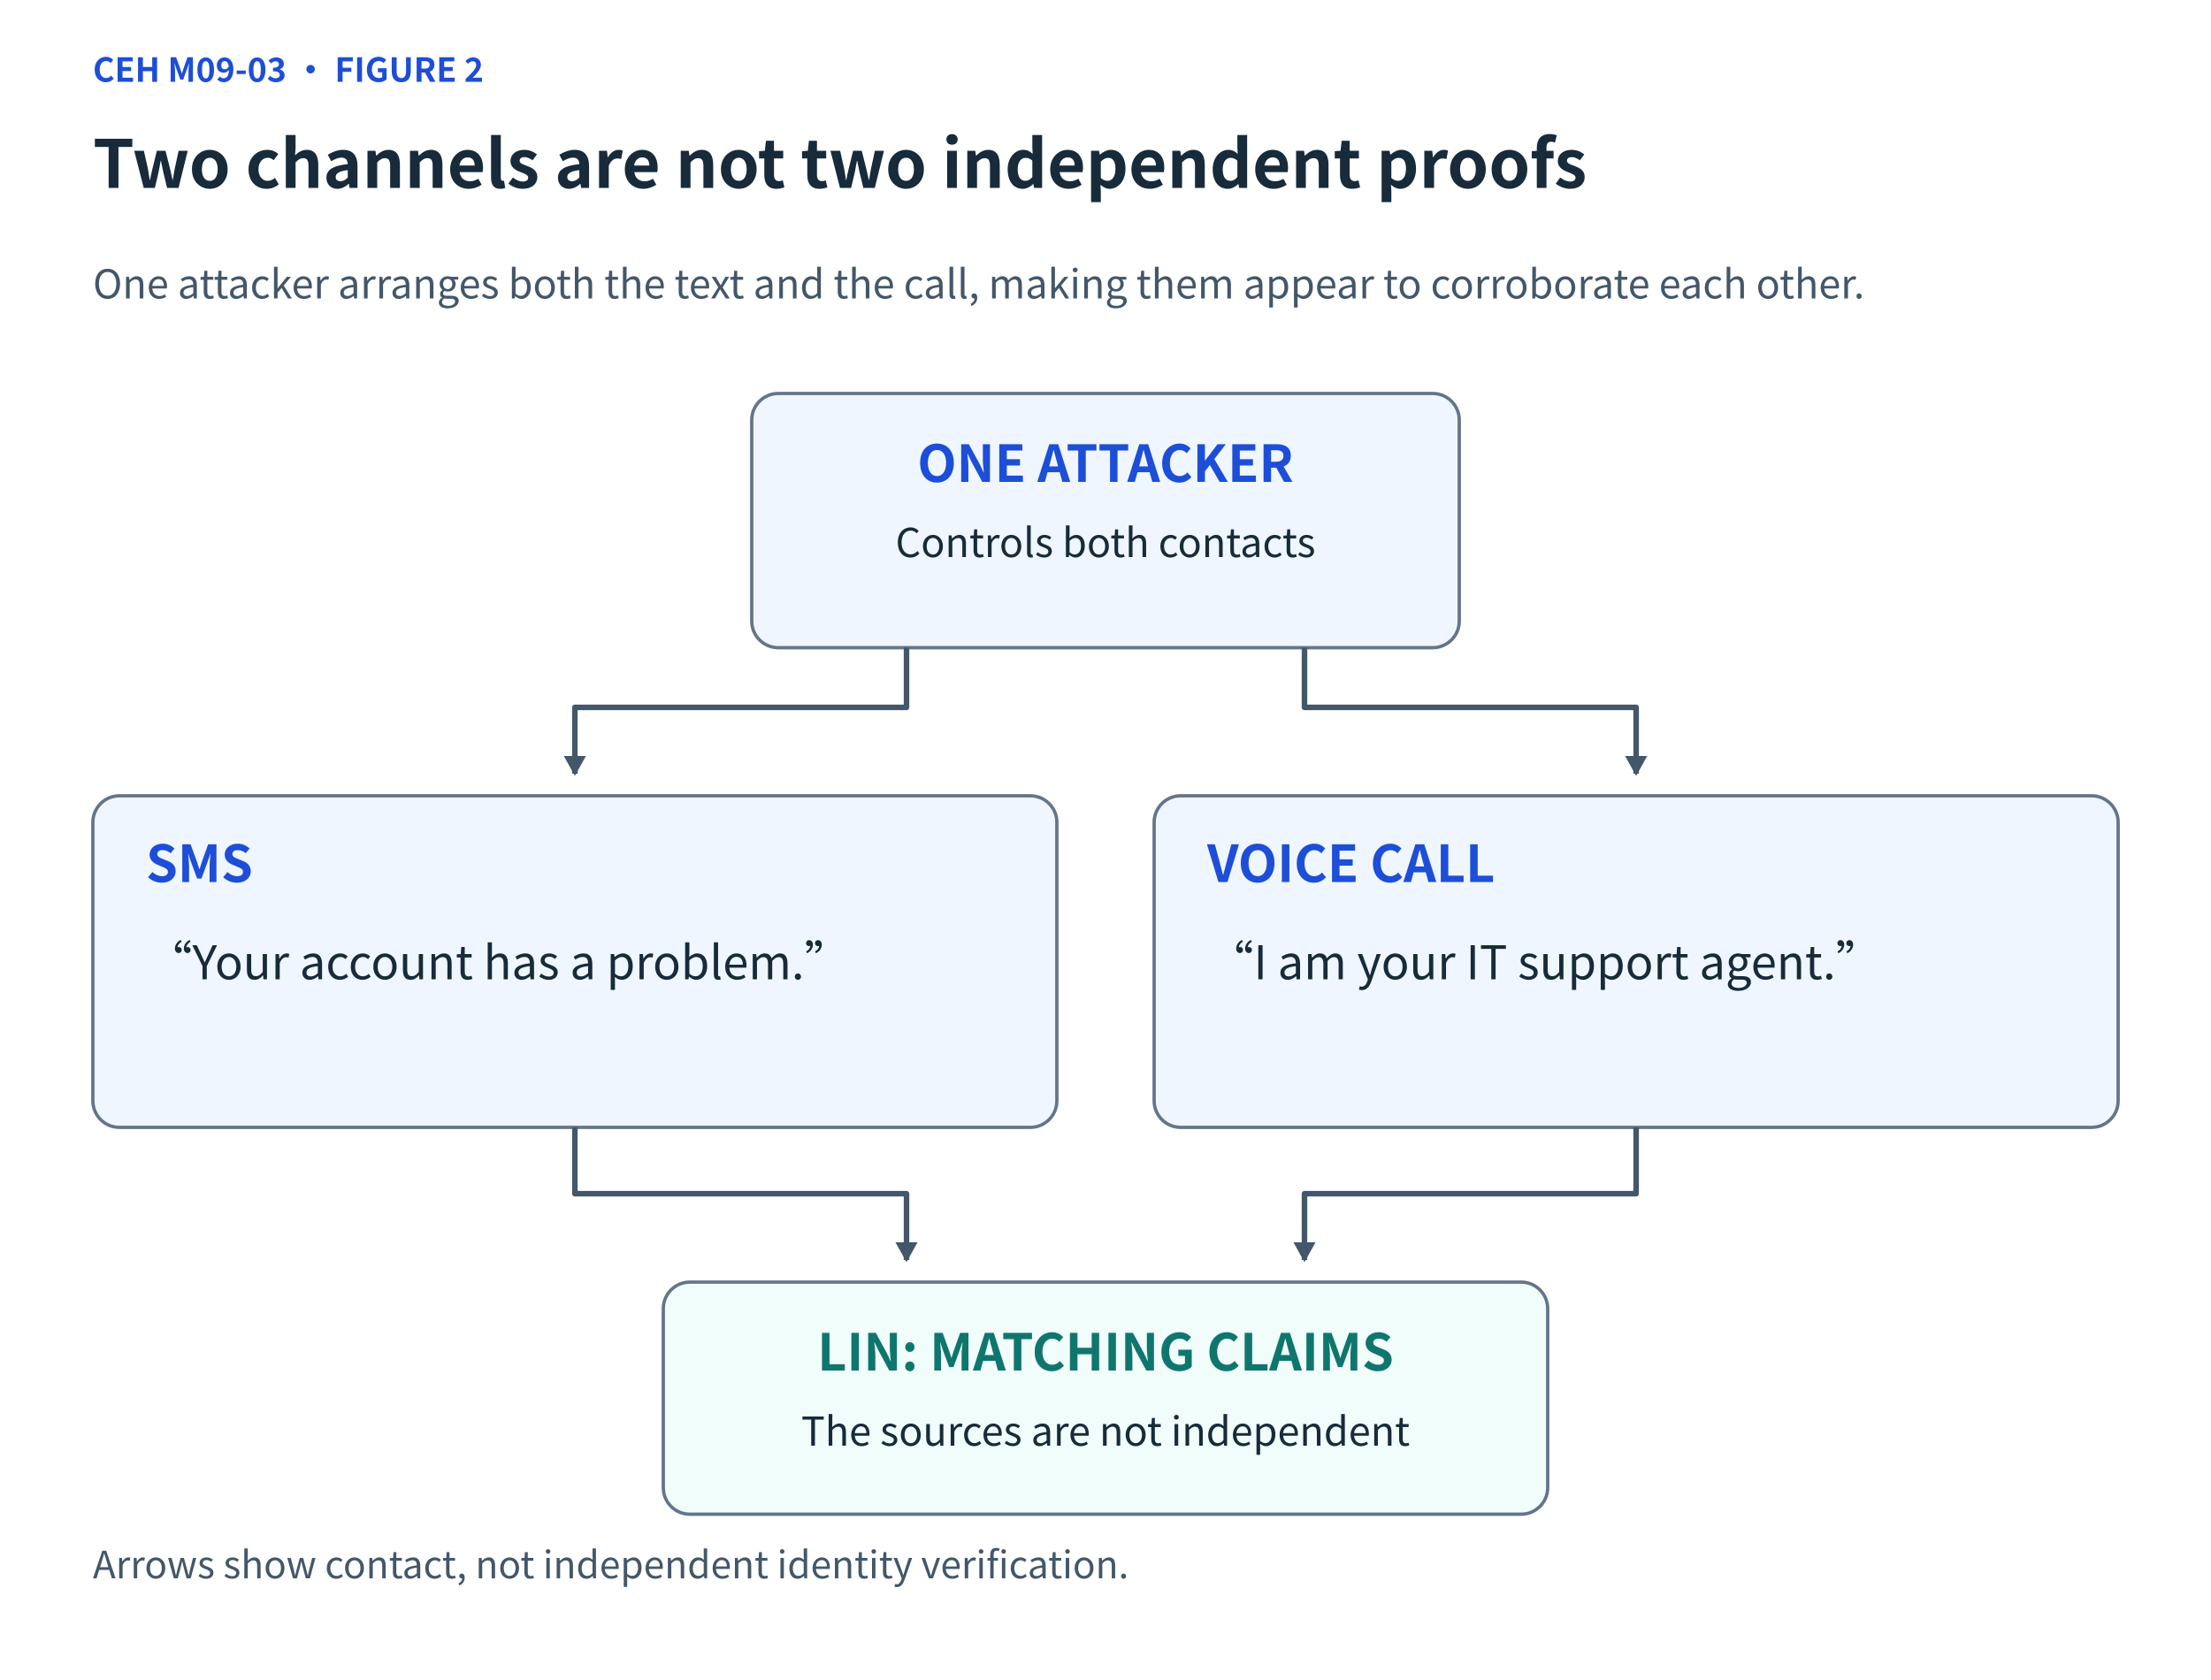
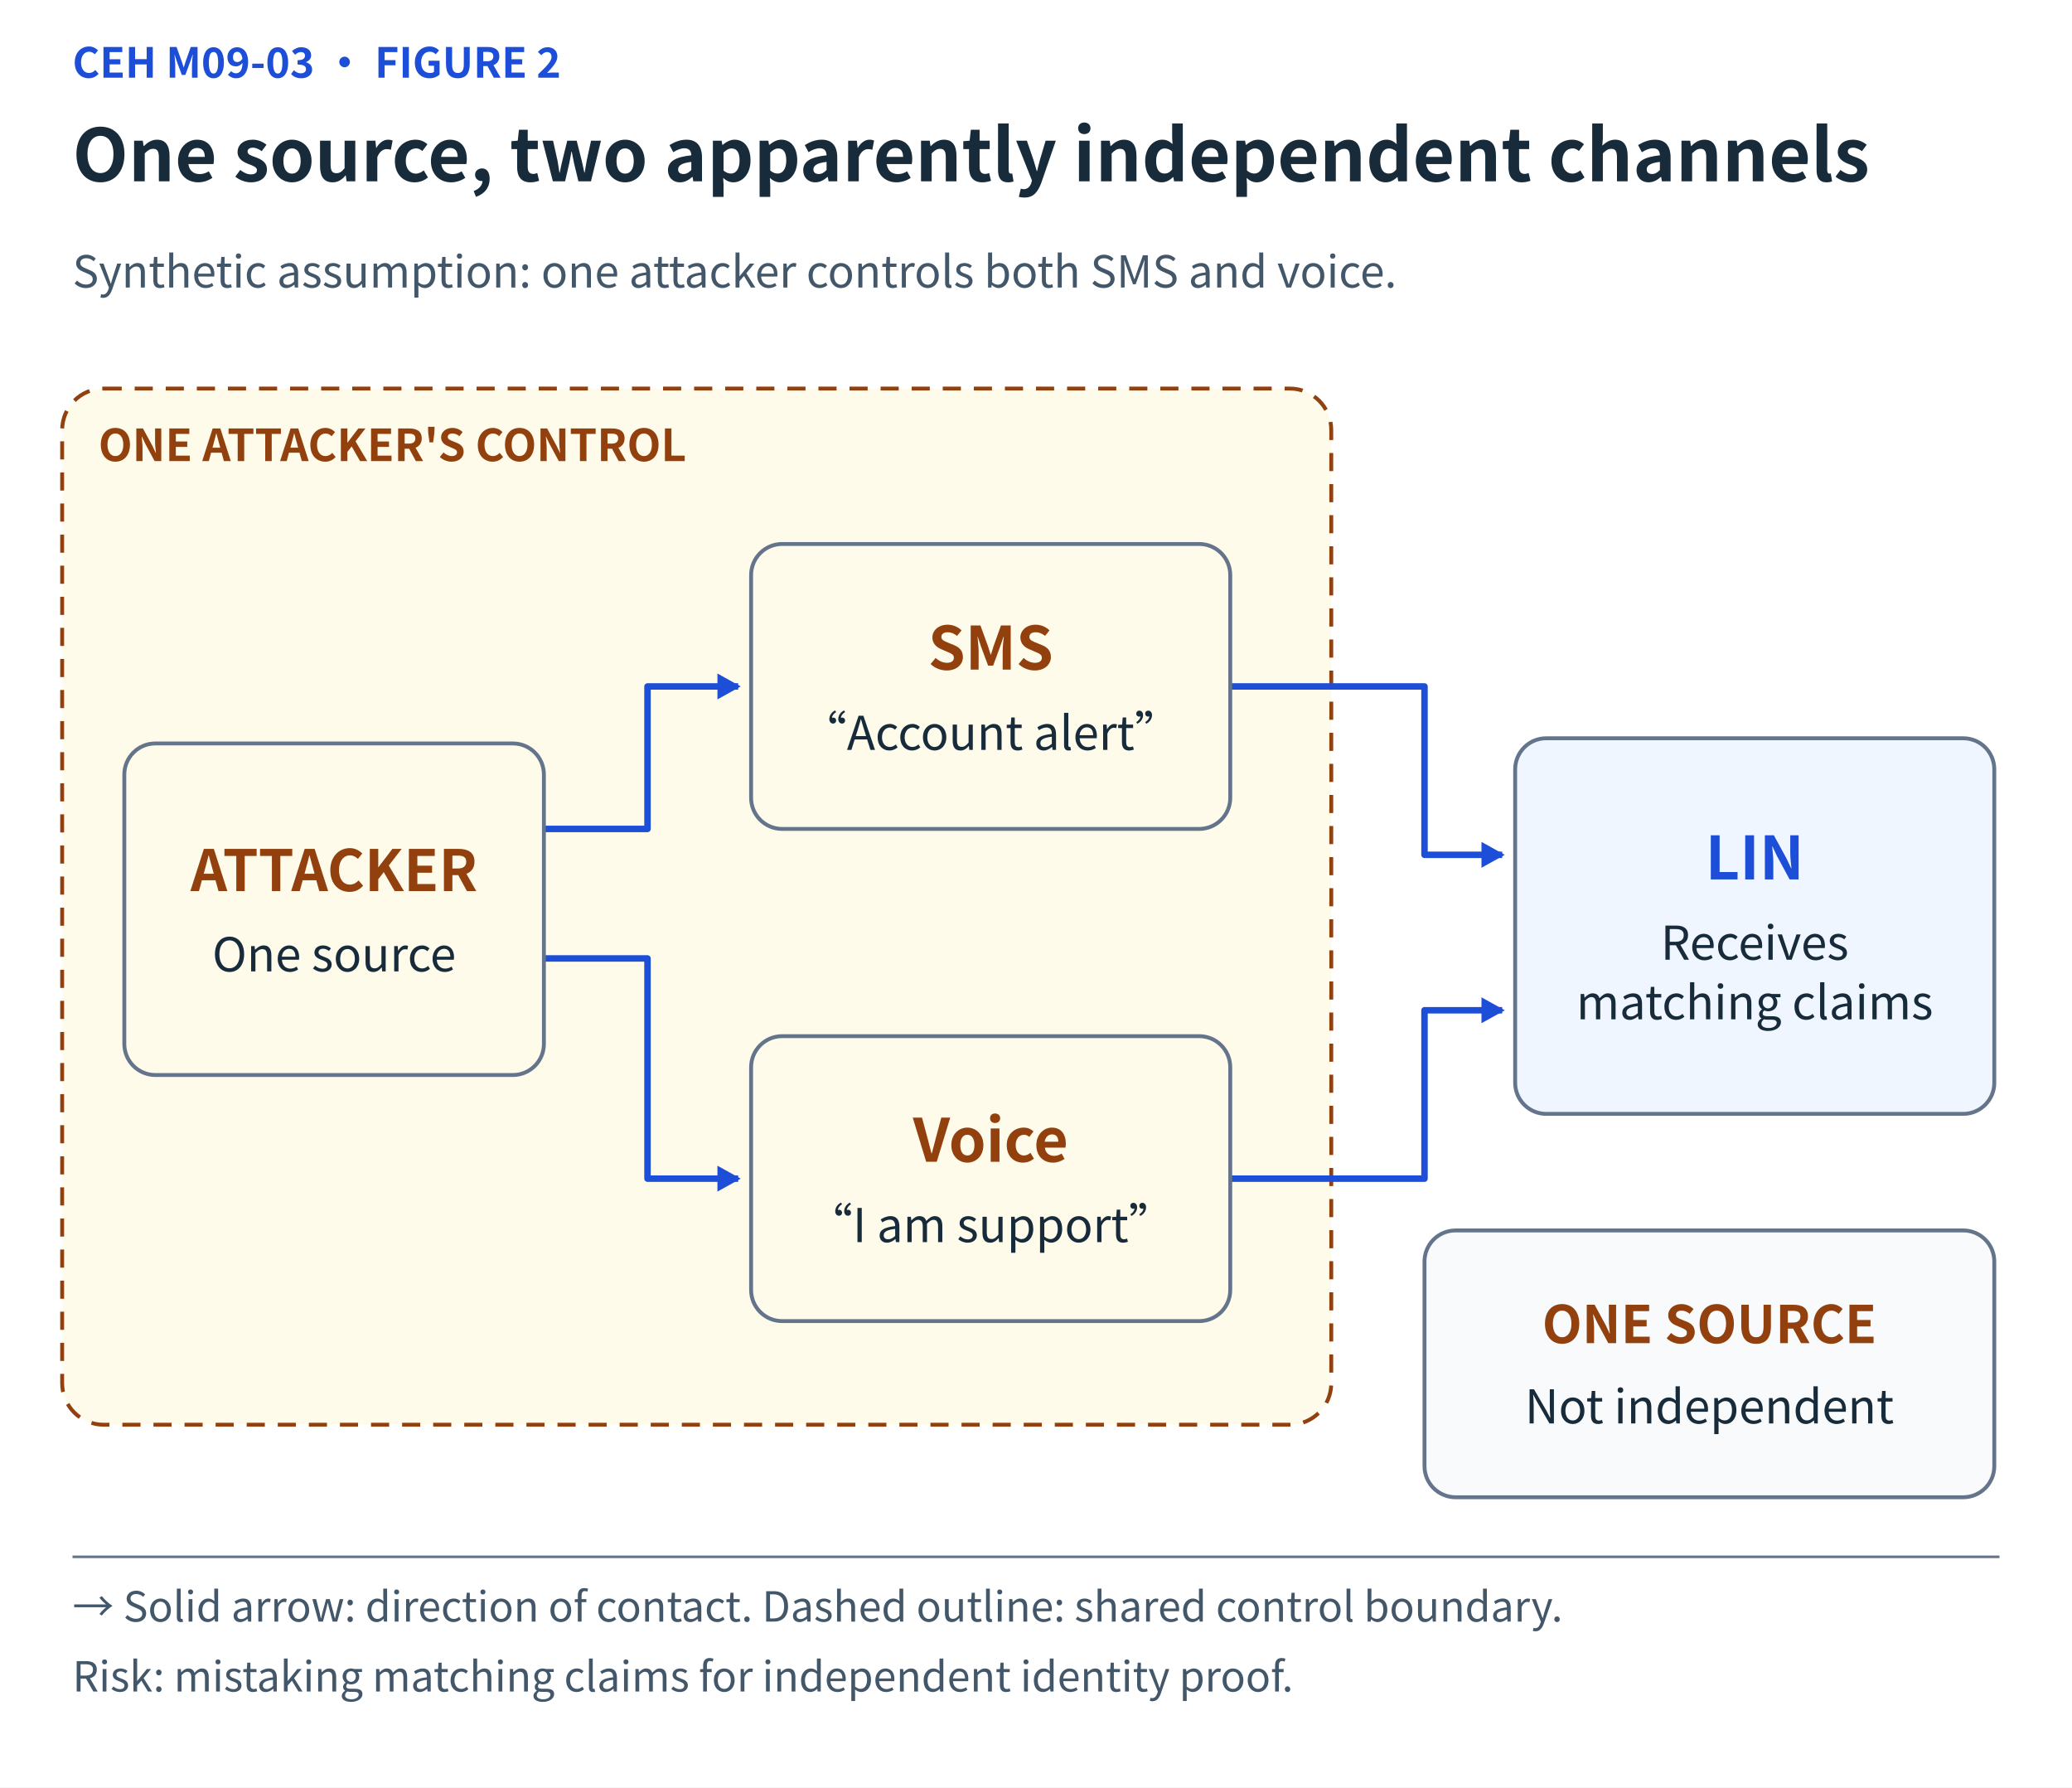
- <svg xmlns="http://www.w3.org/2000/svg" width="1000" height="760" viewBox="0 0 1000 760" role="img" aria-labelledby="title desc">
+ <svg xmlns="http://www.w3.org/2000/svg" width="800" height="690" viewBox="0 0 800 690" role="img" aria-labelledby="m0903-f2-en-title m0903-f2-en-desc">
  <defs>
-     <marker id="arrow" markerWidth="10" markerHeight="10" refX="8" refY="5" orient="auto" markerUnits="userSpaceOnUse">
+     <marker id="m0903-f2-en-flow" markerWidth="10" markerHeight="10" refX="8" refY="5" orient="auto" markerUnits="userSpaceOnUse">
+       <path d="M 0 0 L 9 5 L 0 10 Z" fill="#1d4ed8" />
+     </marker>
+     <marker id="m0903-f2-en-attempt" markerWidth="10" markerHeight="10" refX="8" refY="5" orient="auto" markerUnits="userSpaceOnUse">
+       <path d="M 0 0 L 9 5 L 0 10 Z" fill="#92400e" />
+     </marker>
+     <marker id="m0903-f2-en-process" markerWidth="10" markerHeight="10" refX="8" refY="5" orient="auto" markerUnits="userSpaceOnUse">
      <path d="M 0 0 L 9 5 L 0 10 Z" fill="#43576a" />
    </marker>
  </defs>
-   <rect width="1000" height="760" fill="#ffffff" />
+   <rect width="800" height="690" fill="#ffffff" />
  <g font-family="Noto Sans CJK TC, sans-serif" fill="#172b3a">
-     <text x="42" y="37" font-size="15" font-weight="700" fill="#1d4ed8" text-anchor="start">CEH M09-03 · FIGURE 2</text>
-     <text x="42" y="85" font-size="30" font-weight="700" fill="#172b3a" text-anchor="start">Two channels are not two independent proofs</text>
-     <text x="42" y="135" font-size="18" font-weight="400" fill="#43576a" text-anchor="start">One attacker arranges both the text and the call, making them appear to corroborate each other.</text>
-     <rect x="340" y="178" width="320" height="115" rx="12" fill="#eff6ff" stroke="#64748b" stroke-width="1.5" />
-     <text x="500" y="218" font-size="23" font-weight="700" fill="#1d4ed8" text-anchor="middle">ONE ATTACKER</text>
-     <text x="500" y="252" font-size="18" font-weight="400" fill="#172b3a" text-anchor="middle">Controls both contacts</text>
-     <path d="M 410 293 L 410 320 L 260 320 L 260 350" fill="none" stroke="#43576a" stroke-width="2.5" stroke-linejoin="round" marker-end="url(#arrow)" />
-     <path d="M 590 293 L 590 320 L 740 320 L 740 350" fill="none" stroke="#43576a" stroke-width="2.5" stroke-linejoin="round" marker-end="url(#arrow)" />
-     <rect x="42" y="360" width="436" height="150" rx="12" fill="#eff6ff" stroke="#64748b" stroke-width="1.5" />
-     <text x="66" y="399" font-size="23" font-weight="700" fill="#1d4ed8" text-anchor="start">SMS</text>
-     <text x="66" y="443" font-size="21" font-weight="400" fill="#172b3a" text-anchor="start">“Your account has a problem.”</text>
-     <rect x="522" y="360" width="436" height="150" rx="12" fill="#eff6ff" stroke="#64748b" stroke-width="1.5" />
-     <text x="546" y="399" font-size="23" font-weight="700" fill="#1d4ed8" text-anchor="start">VOICE CALL</text>
-     <text x="546" y="443" font-size="21" font-weight="400" fill="#172b3a" text-anchor="start">“I am your IT support agent.”</text>
-     <path d="M 260 510 L 260 540 L 410 540 L 410 570" fill="none" stroke="#43576a" stroke-width="2.5" stroke-linejoin="round" marker-end="url(#arrow)" />
-     <path d="M 740 510 L 740 540 L 590 540 L 590 570" fill="none" stroke="#43576a" stroke-width="2.5" stroke-linejoin="round" marker-end="url(#arrow)" />
-     <rect x="300" y="580" width="400" height="105" rx="12" fill="#f0fdfa" stroke="#64748b" stroke-width="1.5" />
-     <text x="500" y="620" font-size="23" font-weight="700" fill="#0f766e" text-anchor="middle">LIN: MATCHING CLAIMS</text>
-     <text x="500" y="654" font-size="18" font-weight="400" fill="#172b3a" text-anchor="middle">The sources are not independent</text>
-     <text x="42" y="714" font-size="17" font-weight="400" fill="#43576a" text-anchor="start">Arrows show contact, not independent identity verification.</text>
+     <text x="28" y="30" font-size="16" font-weight="700" fill="#1d4ed8" text-anchor="start">CEH M09-03 · FIGURE 2</text>
+     <text x="28" y="70" font-size="28" font-weight="700" fill="#172b3a" text-anchor="start">One source, two apparently independent channels</text>
+     <text x="28" y="111" font-size="17" font-weight="400" fill="#43576a" text-anchor="start">Synthetic assumption: one attacker controls both SMS and voice.</text>
+     <rect x="24" y="150" width="490" height="400" rx="16" fill="#fffbeb" stroke="#92400e" stroke-width="1.5" stroke-dasharray="7 5" />
+     <text x="38" y="178" font-size="17" font-weight="700" fill="#92400e" text-anchor="start">ONE ATTACKER'S CONTROL</text>
+     <path d="M 210 320 L 250 320 L 250 265 L 285 265" fill="none" stroke="#1d4ed8" stroke-width="2.5" stroke-linejoin="round" marker-end="url(#m0903-f2-en-flow)" />
+     <path d="M 210 370 L 250 370 L 250 455 L 285 455" fill="none" stroke="#1d4ed8" stroke-width="2.5" stroke-linejoin="round" marker-end="url(#m0903-f2-en-flow)" />
+     <path d="M 475 265 L 550 265 L 550 330 L 580 330" fill="none" stroke="#1d4ed8" stroke-width="2.5" stroke-linejoin="round" marker-end="url(#m0903-f2-en-flow)" />
+     <path d="M 475 455 L 550 455 L 550 390 L 580 390" fill="none" stroke="#1d4ed8" stroke-width="2.5" stroke-linejoin="round" marker-end="url(#m0903-f2-en-flow)" />
+     <rect x="48" y="287" width="162" height="128" rx="12" fill="#fffbeb" stroke="#64748b" stroke-width="1.5" />
+     <text x="129.0" y="344.0" font-size="22" font-weight="700" fill="#92400e" text-anchor="middle">ATTACKER</text>
+     <text x="129.0" y="375.0" font-size="18" font-weight="400" fill="#172b3a" text-anchor="middle">One source</text>
+     <rect x="290" y="210" width="185" height="110" rx="12" fill="#fffbeb" stroke="#64748b" stroke-width="1.5" />
+     <text x="382.5" y="258.5" font-size="23" font-weight="700" fill="#92400e" text-anchor="middle">SMS</text>
+     <text x="382.5" y="289.5" font-size="18" font-weight="400" fill="#172b3a" text-anchor="middle">“Account alert”</text>
+     <rect x="290" y="400" width="185" height="110" rx="12" fill="#fffbeb" stroke="#64748b" stroke-width="1.5" />
+     <text x="382.5" y="448.5" font-size="23" font-weight="700" fill="#92400e" text-anchor="middle">Voice</text>
+     <text x="382.5" y="479.5" font-size="18" font-weight="400" fill="#172b3a" text-anchor="middle">“I am support”</text>
+     <rect x="585" y="285" width="185" height="145" rx="12" fill="#eff6ff" stroke="#64748b" stroke-width="1.5" />
+     <text x="677.5" y="339.5" font-size="23" font-weight="700" fill="#1d4ed8" text-anchor="middle">LIN</text>
+     <text x="677.5" y="370.5" font-size="18" font-weight="400" fill="#172b3a" text-anchor="middle">Receives</text>
+     <text x="677.5" y="393.5" font-size="18" font-weight="400" fill="#172b3a" text-anchor="middle">matching claims</text>
+     <rect x="550" y="475" width="220" height="103" rx="12" fill="#f8fafc" stroke="#64748b" stroke-width="1.5" />
+     <text x="660.0" y="518.5" font-size="20" font-weight="700" fill="#92400e" text-anchor="middle">ONE SOURCE</text>
+     <text x="660.0" y="549.5" font-size="18" font-weight="400" fill="#172b3a" text-anchor="middle">Not independent</text>
+     <line x1="28" y1="601" x2="772" y2="601" stroke="#64748b" stroke-width="1" />
+     <text x="28" y="626" font-size="16" font-weight="400" fill="#43576a" text-anchor="start">→ Solid arrow: direction of contact. Dashed outline: shared control boundary.</text>
+     <text x="28" y="653" font-size="16" font-weight="400" fill="#43576a" text-anchor="start">Risk: mistaking matching claims for independent identity proof.</text>
  </g>
</svg>
